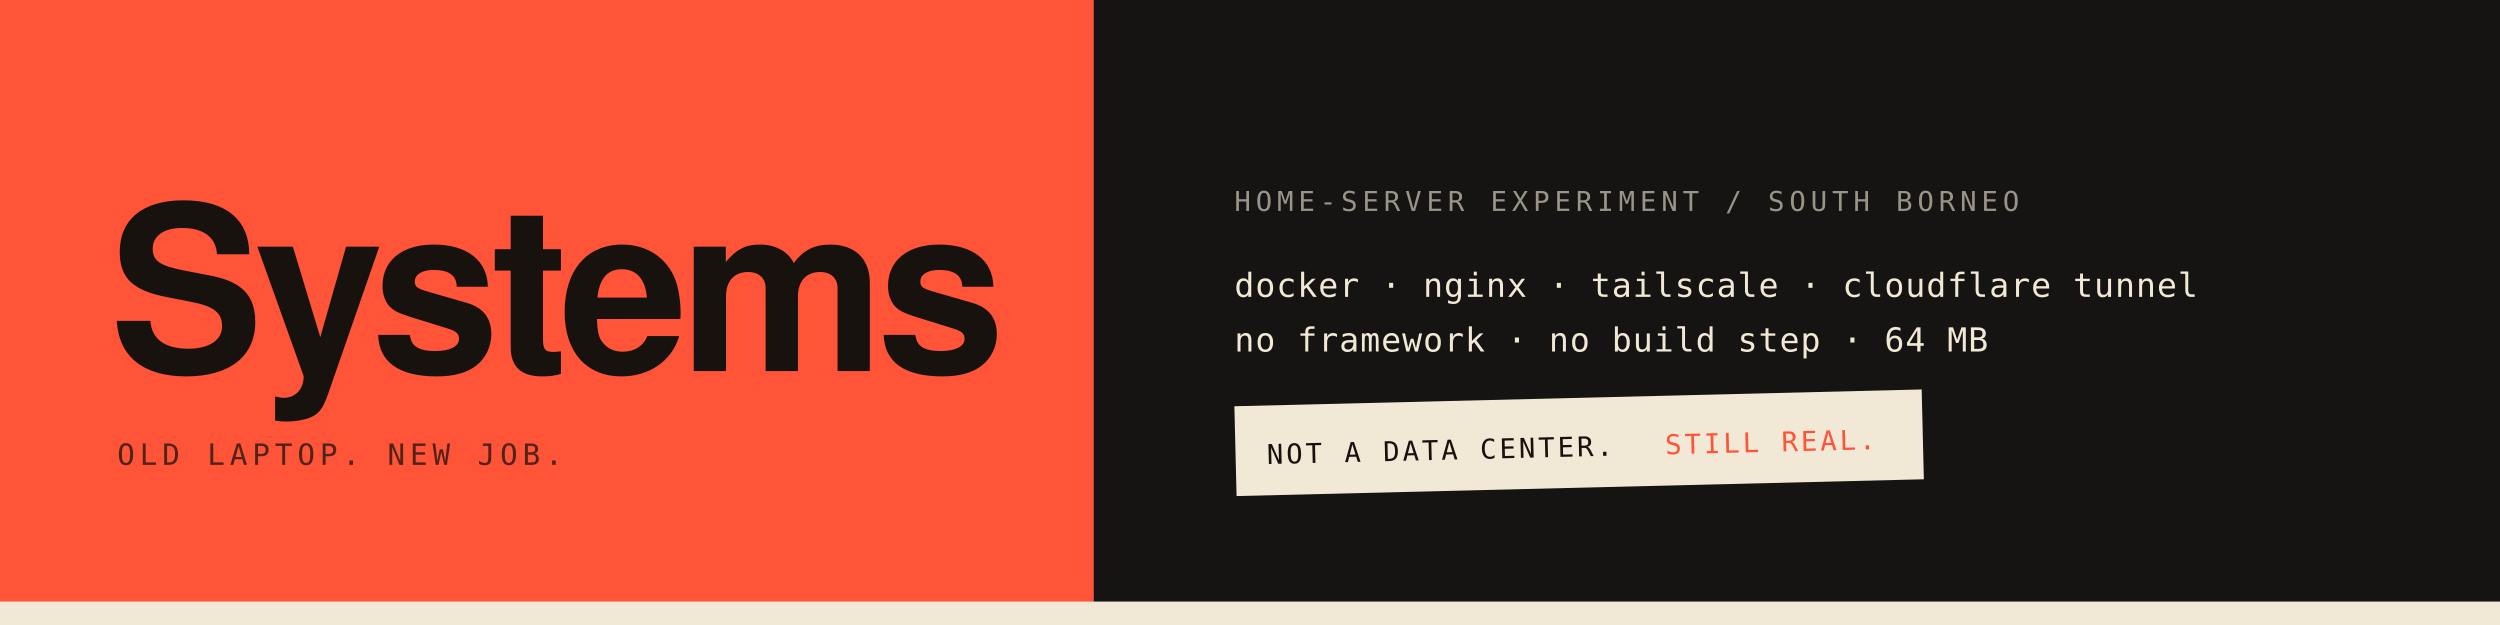
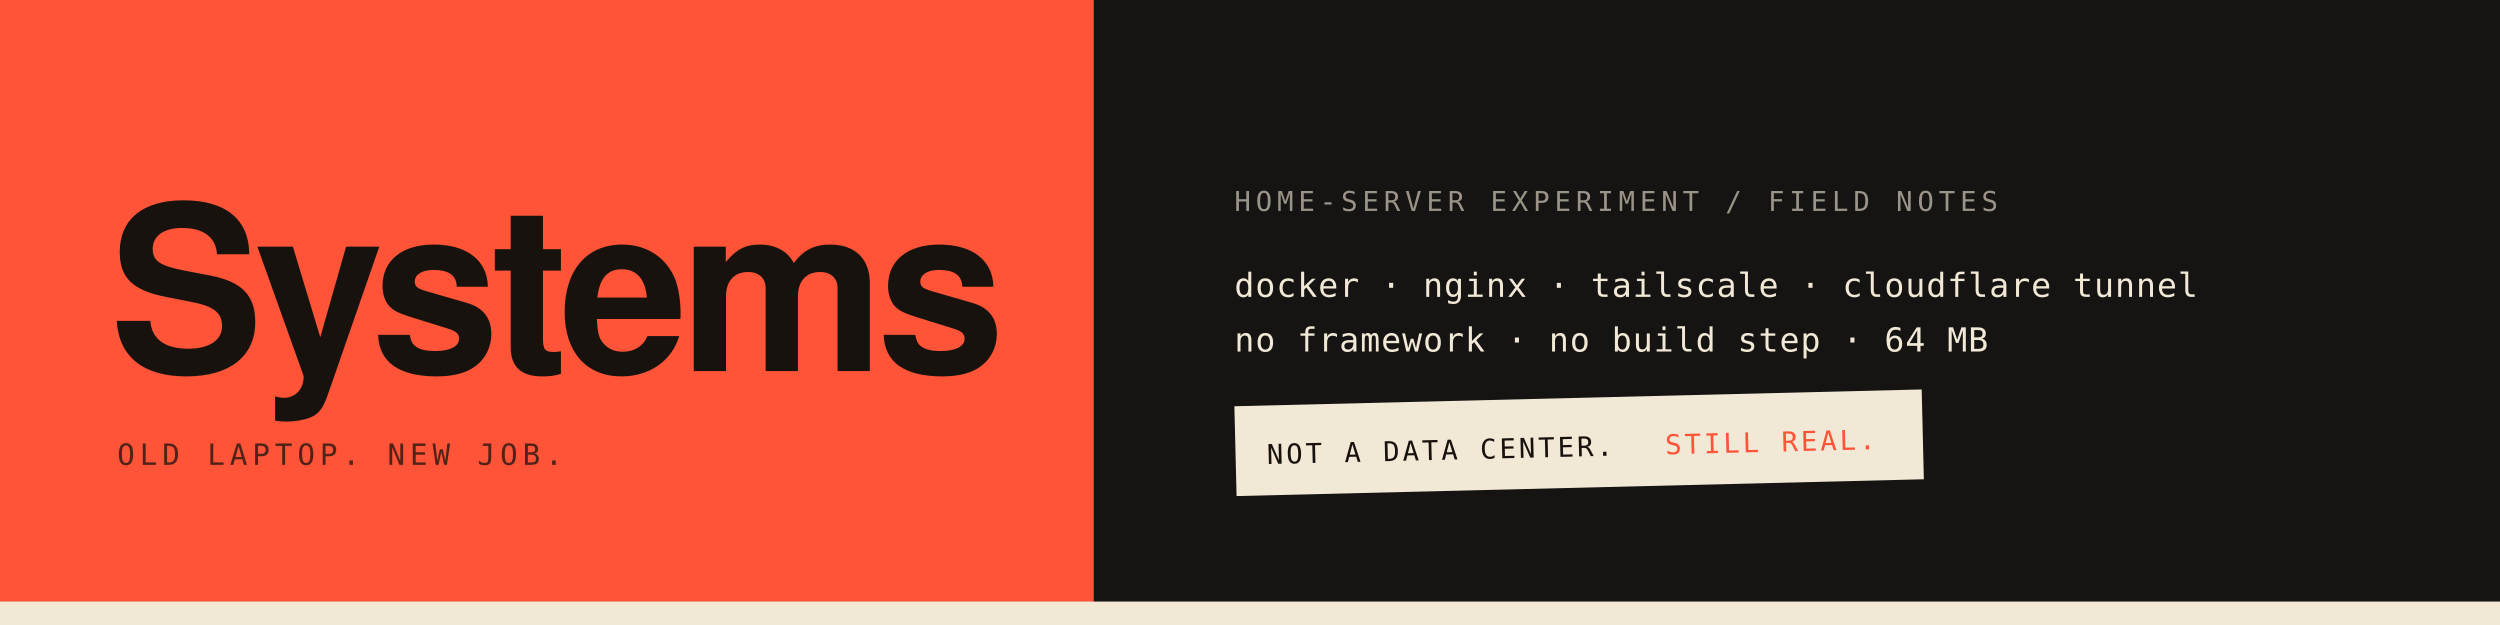
<svg xmlns="http://www.w3.org/2000/svg" viewBox="0 0 1280 320" width="1280" height="320" role="img" aria-label="Systems. An old laptop doing real work.">
  <rect width="1280" height="320" fill="#151413" />
  <rect width="560" height="320" fill="#FF5437" />
  <g font-family="Helvetica Neue, Helvetica, Arial, sans-serif" fill="#17120E">
    <text x="56" y="190" font-size="118" font-weight="800" letter-spacing="-4">Systems</text>
    <text x="60" y="238" font-size="15" font-family="ui-monospace, SFMono-Regular, Menlo, monospace" letter-spacing="2.5" opacity="0.75">OLD LAPTOP. NEW JOB.</text>
  </g>
  <g font-family="ui-monospace, SFMono-Regular, Menlo, monospace" fill="#F2E8D6">
-     <text x="632" y="108" font-size="14" letter-spacing="2.5" opacity="0.6">HOME-SERVER EXPERIMENT / SOUTH BORNEO</text>
+     <text x="632" y="108" font-size="14" letter-spacing="2.5" opacity="0.6">HOME-SERVER EXPERIMENT / FIELD NOTES</text>
    <text x="632" y="152" font-size="17" letter-spacing="0.5">docker · nginx · tailscale · cloudflare tunnel</text>
    <text x="632" y="180" font-size="17" letter-spacing="0.5">no framework · no build step · 64 MB</text>
  </g>
  <g transform="translate(632 208) rotate(-1.4)">
    <rect width="352" height="46" fill="#F2E8D6" />
    <text x="16" y="30" font-family="ui-monospace, SFMono-Regular, Menlo, monospace" font-size="14" letter-spacing="1.5" fill="#17120E">NOT A DATA CENTER.</text>
    <text x="220" y="30" font-family="ui-monospace, SFMono-Regular, Menlo, monospace" font-size="14" letter-spacing="1.5" fill="#FF5437">STILL REAL.</text>
  </g>
  <rect x="0" y="308" width="1280" height="12" fill="#F2E8D6" />
</svg>
